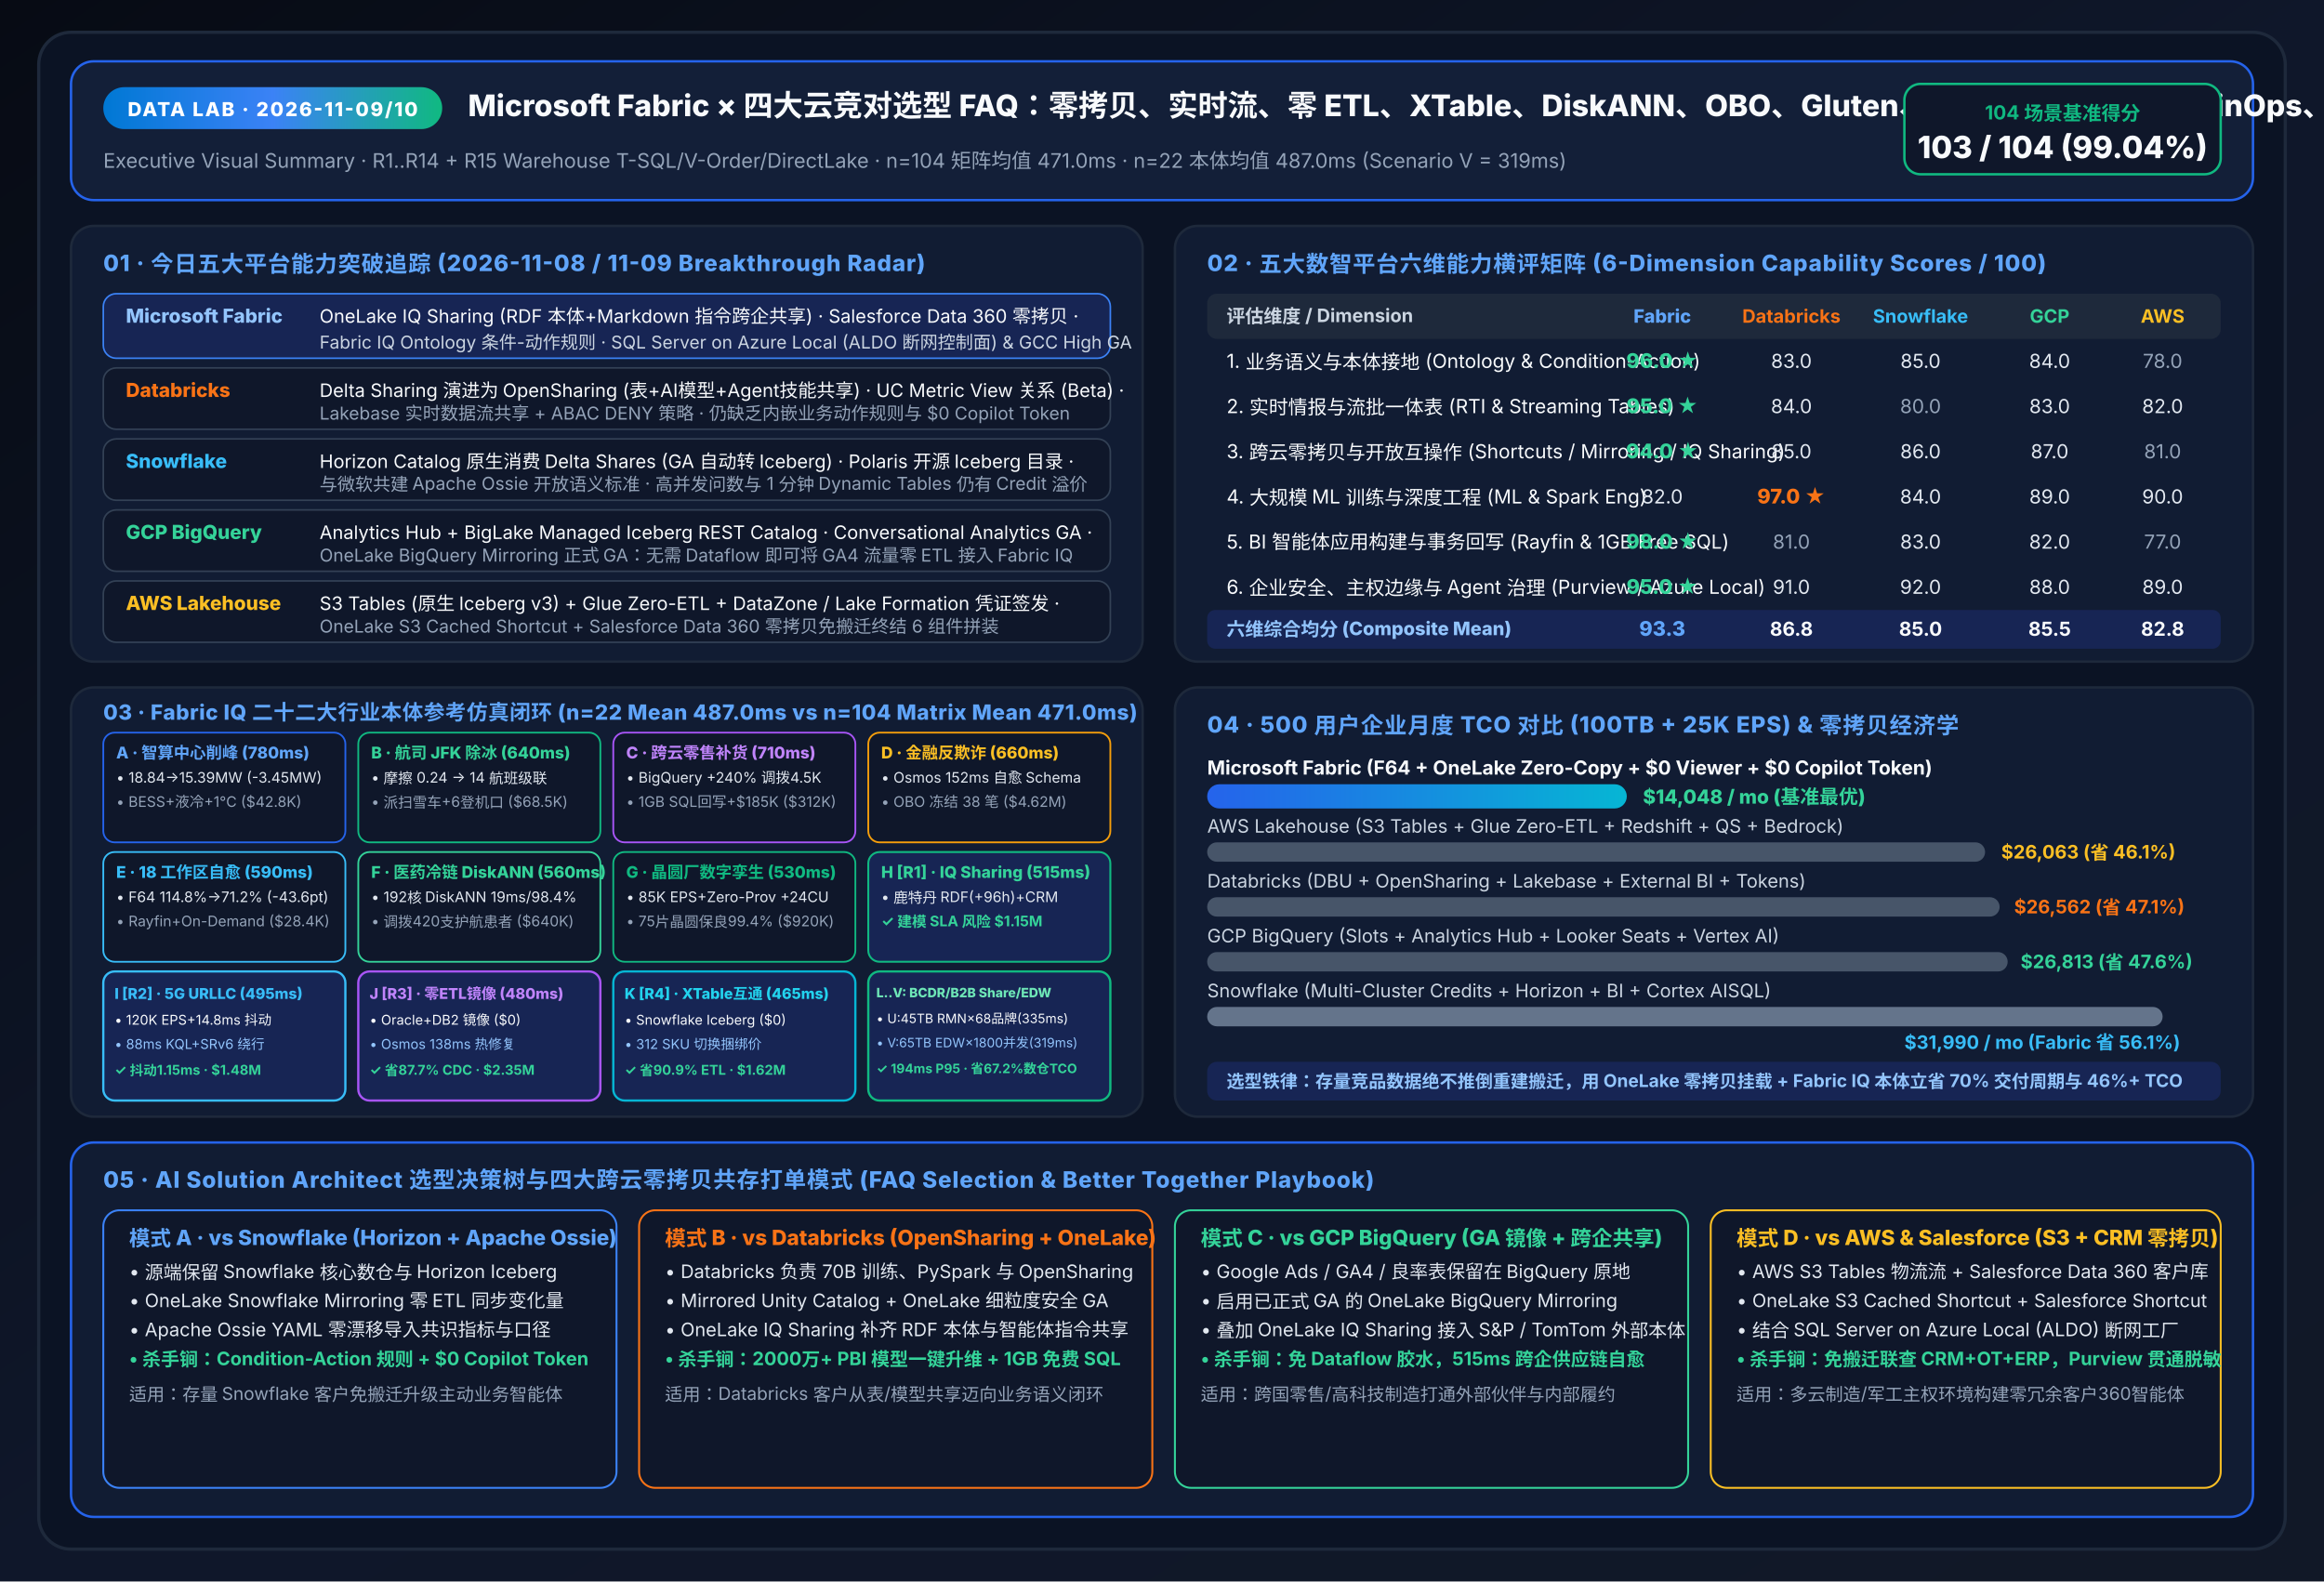
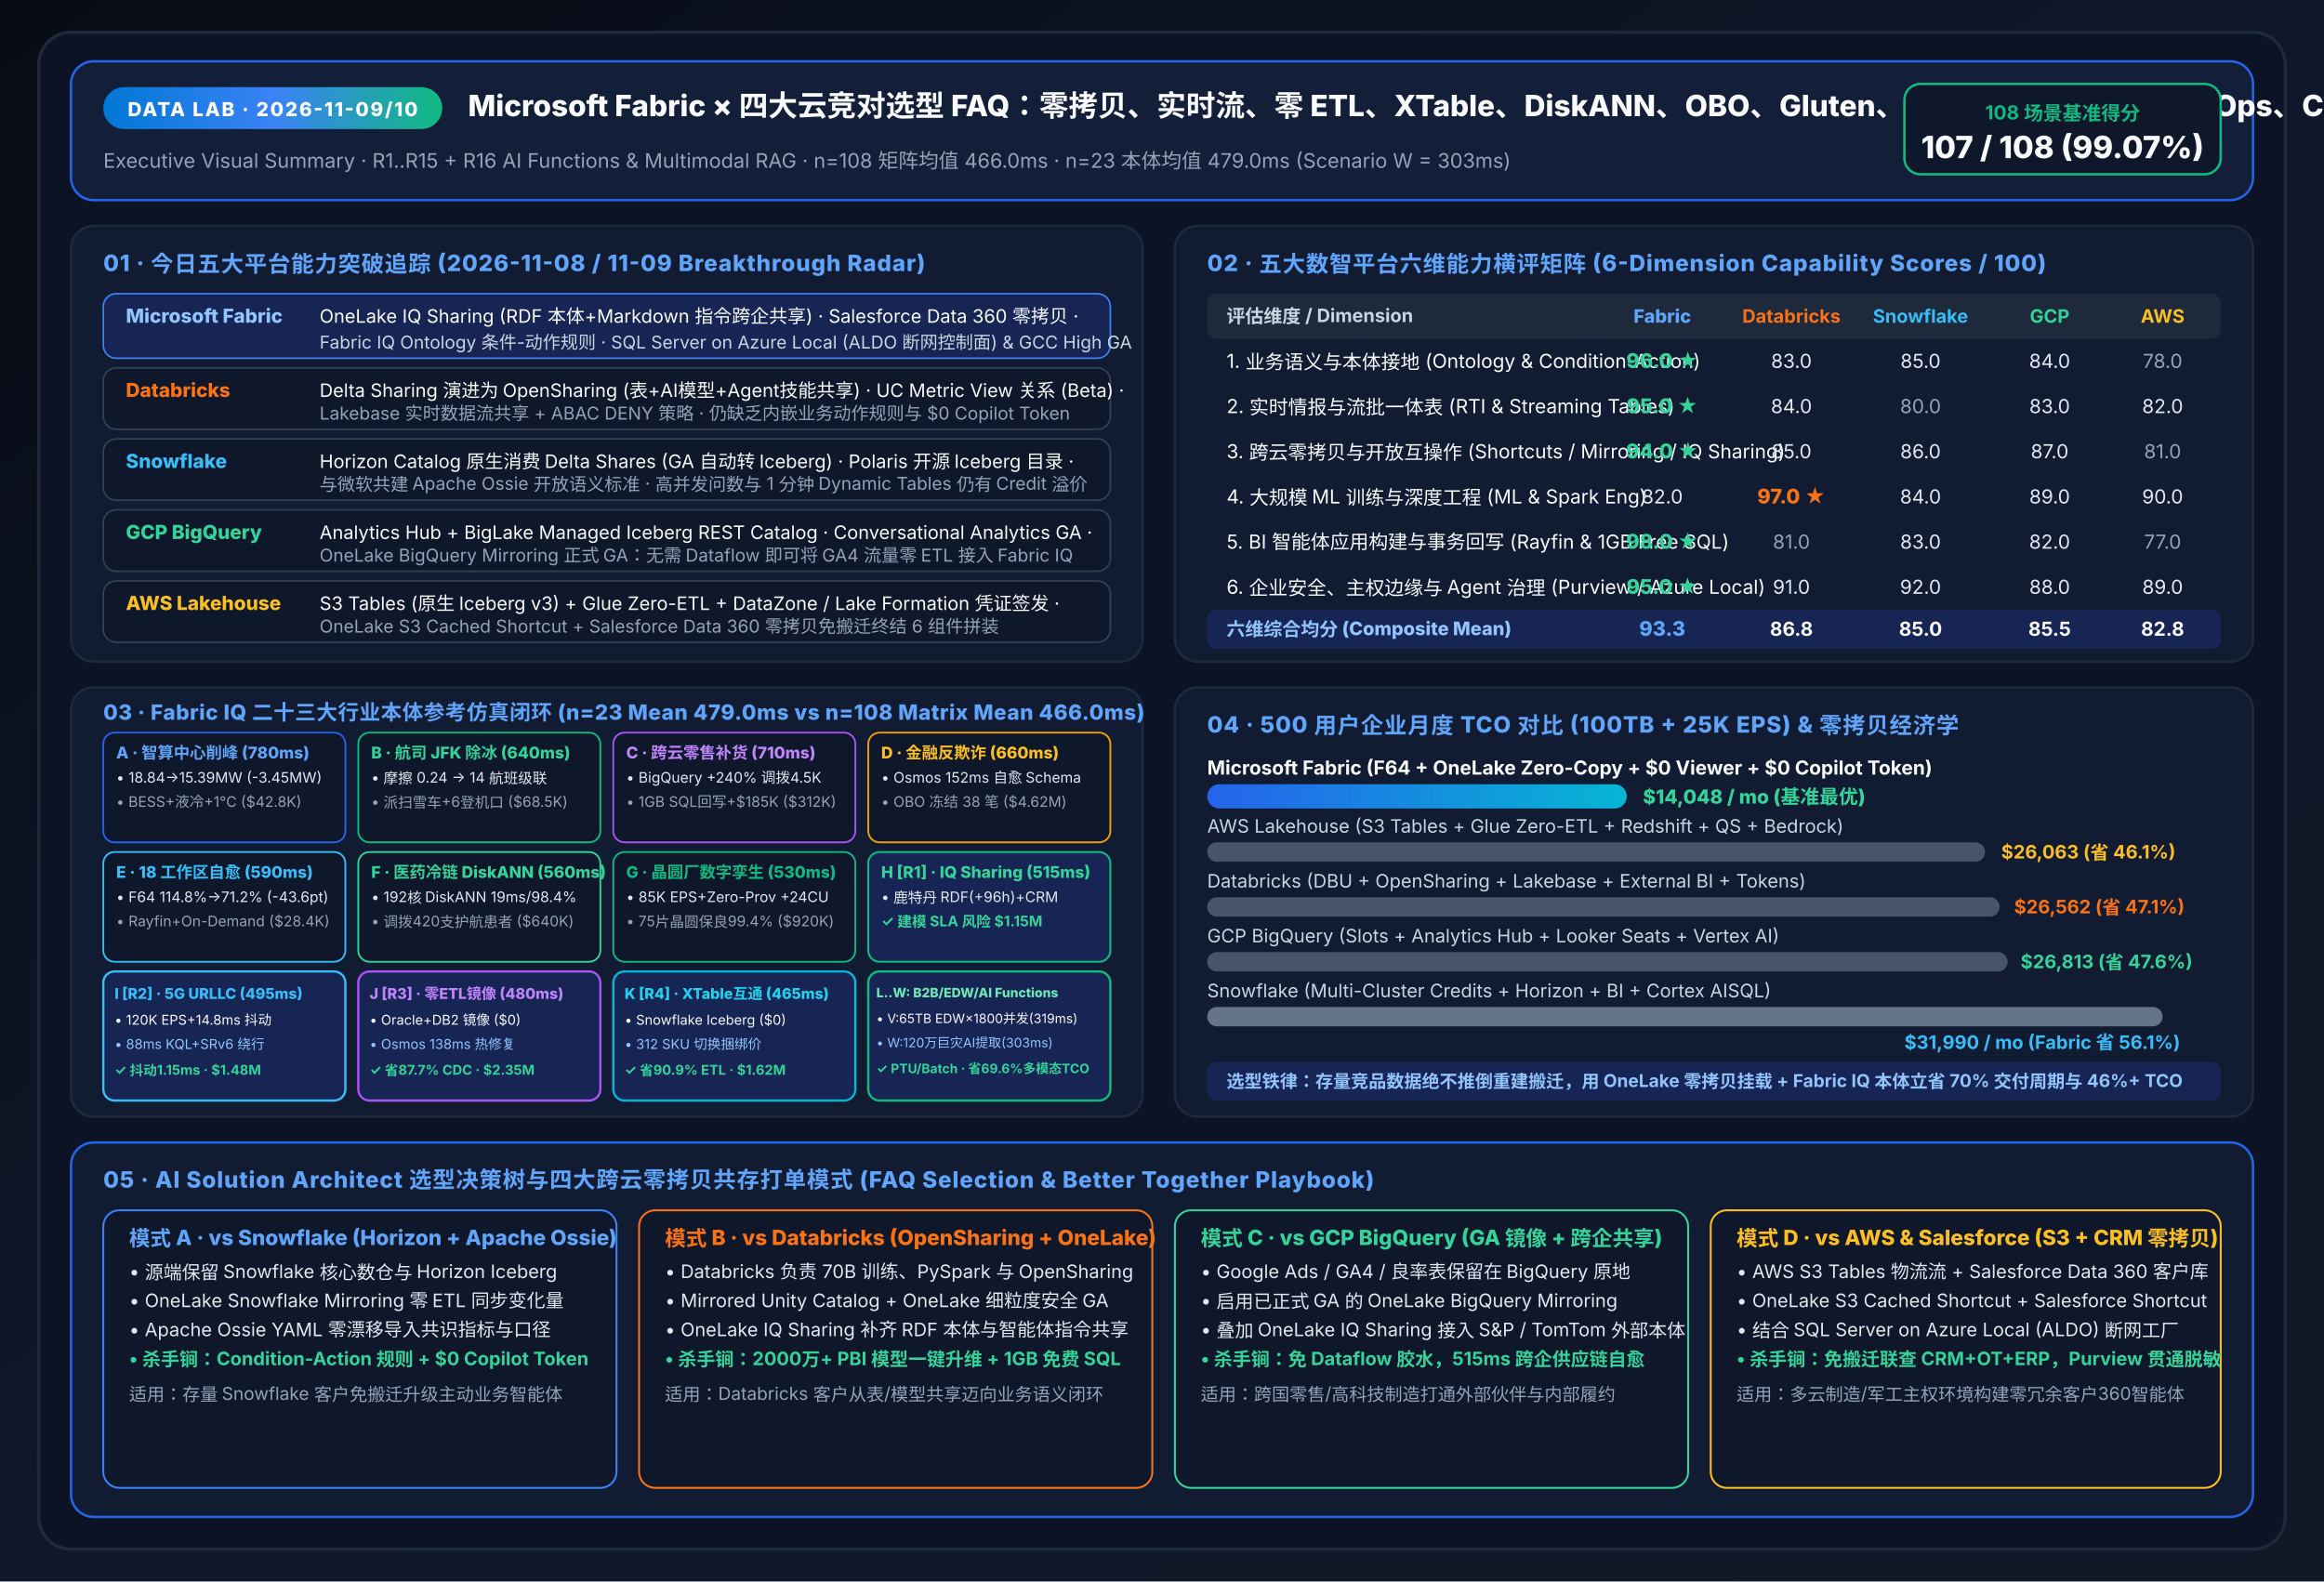
<svg xmlns="http://www.w3.org/2000/svg" viewBox="0 0 1440 980" width="1440" height="980" font-family="-apple-system, BlinkMacSystemFont, 'Segoe UI', 'PingFang SC', 'Microsoft YaHei', sans-serif">
  <defs>
    <linearGradient id="bgGrad" x1="0%" y1="0%" x2="100%" y2="100%">
      <stop offset="0%" stop-color="#070B14" />
      <stop offset="50%" stop-color="#0F172A" />
      <stop offset="100%" stop-color="#111827" />
    </linearGradient>
    <linearGradient id="accentGrad" x1="0%" y1="0%" x2="100%" y2="0%">
      <stop offset="0%" stop-color="#0078D4" />
      <stop offset="50%" stop-color="#3B82F6" />
      <stop offset="100%" stop-color="#10B981" />
    </linearGradient>
    <linearGradient id="fabricBar" x1="0%" y1="0%" x2="100%" y2="0%">
      <stop offset="0%" stop-color="#2563EB" />
      <stop offset="100%" stop-color="#06B6D4" />
    </linearGradient>
  </defs>
  <rect width="1440" height="980" fill="url(#bgGrad)" />
  <rect x="24" y="20" width="1392" height="940" rx="20" fill="#0B1324" stroke="#1E293B" stroke-width="2" />
  <rect x="44" y="38" width="1352" height="86" rx="14" fill="#131F38" stroke="#2563EB" stroke-width="1.5" />
  <rect x="64" y="54" width="210" height="26" rx="13" fill="url(#accentGrad)" />
  <text x="169" y="72" fill="#FFFFFF" font-size="12" font-weight="800" text-anchor="middle" letter-spacing="1">DATA LAB · 2026-11-09/10</text>
-   <text x="290" y="72" fill="#F8FAFC" font-size="18.5" font-weight="800">Microsoft Fabric × 四大云竞对选型 FAQ：零拷贝、实时流、零 ETL、XTable、DiskANN、OBO、Gluten、Agents、Osmos、FinOps、CI/CD、零信任、BCDR、B2B 共享与云数仓 V-Order 一图流</text>
-   <text x="64" y="104" fill="#94A3B8" font-size="12.5">Executive Visual Summary · R1..R14 + R15 Warehouse T-SQL/V-Order/DirectLake · n=104 矩阵均值 471.0ms · n=22 本体均值 487.0ms (Scenario V = 319ms)</text>
+   <text x="290" y="72" fill="#F8FAFC" font-size="18.2" font-weight="800">Microsoft Fabric × 四大云竞对选型 FAQ：零拷贝、实时流、零 ETL、XTable、DiskANN、OBO、Gluten、Agents、Osmos、FinOps、CI/CD、零信任、BCDR、B2B 共享、V-Order 与 AI 函数一图流</text>
+   <text x="64" y="104" fill="#94A3B8" font-size="12.5">Executive Visual Summary · R1..R15 + R16 AI Functions &amp; Multimodal RAG · n=108 矩阵均值 466.0ms · n=23 本体均值 479.0ms (Scenario W = 303ms)</text>
  <rect x="1180" y="52" width="196" height="56" rx="10" fill="#0F172A" stroke="#10B981" stroke-width="1.5" />
-   <text x="1278" y="74" fill="#10B981" font-size="12" font-weight="700" text-anchor="middle">104 场景基准得分</text>
-   <text x="1278" y="98" fill="#F8FAFC" font-size="19" font-weight="800" text-anchor="middle">103 / 104 (99.04%)</text>
+   <text x="1278" y="74" fill="#10B981" font-size="12" font-weight="700" text-anchor="middle">108 场景基准得分</text>
+   <text x="1278" y="98" fill="#F8FAFC" font-size="19" font-weight="800" text-anchor="middle">107 / 108 (99.07%)</text>
  <rect x="44" y="140" width="664" height="270" rx="14" fill="#111C33" stroke="#1E293B" stroke-width="1.5" />
  <text x="64" y="168" fill="#60A5FA" font-size="14" font-weight="800" letter-spacing="0.5">01 · 今日五大平台能力突破追踪 (2026-11-08 / 11-09 Breakthrough Radar)</text>
  <rect x="64" y="182" width="624" height="40" rx="8" fill="#172554" stroke="#3B82F6" stroke-width="1" />
  <text x="78" y="200" fill="#93C5FD" font-size="12" font-weight="800">Microsoft Fabric</text>
  <text x="198" y="200" fill="#F8FAFC" font-size="11.5">OneLake IQ Sharing (RDF 本体+Markdown 指令跨企共享) · Salesforce Data 360 零拷贝 ·</text>
  <text x="198" y="216" fill="#CBD5E1" font-size="11">Fabric IQ Ontology 条件-动作规则 · SQL Server on Azure Local (ALDO 断网控制面) &amp; GCC High GA</text>
  <rect x="64" y="228" width="624" height="38" rx="8" fill="#0F172A" stroke="#334155" stroke-width="1" />
  <text x="78" y="246" fill="#F97316" font-size="12" font-weight="800">Databricks</text>
  <text x="198" y="246" fill="#F8FAFC" font-size="11.5">Delta Sharing 演进为 OpenSharing (表+AI模型+Agent技能共享) · UC Metric View 关系 (Beta) ·</text>
  <text x="198" y="260" fill="#94A3B8" font-size="11">Lakebase 实时数据流共享 + ABAC DENY 策略 · 仍缺乏内嵌业务动作规则与 $0 Copilot Token</text>
  <rect x="64" y="272" width="624" height="38" rx="8" fill="#0F172A" stroke="#334155" stroke-width="1" />
  <text x="78" y="290" fill="#38BDF8" font-size="12" font-weight="800">Snowflake</text>
  <text x="198" y="290" fill="#F8FAFC" font-size="11.5">Horizon Catalog 原生消费 Delta Shares (GA 自动转 Iceberg) · Polaris 开源 Iceberg 目录 ·</text>
  <text x="198" y="304" fill="#94A3B8" font-size="11">与微软共建 Apache Ossie 开放语义标准 · 高并发问数与 1 分钟 Dynamic Tables 仍有 Credit 溢价</text>
  <rect x="64" y="316" width="624" height="38" rx="8" fill="#0F172A" stroke="#334155" stroke-width="1" />
  <text x="78" y="334" fill="#34D399" font-size="12" font-weight="800">GCP BigQuery</text>
  <text x="198" y="334" fill="#F8FAFC" font-size="11.5">Analytics Hub + BigLake Managed Iceberg REST Catalog · Conversational Analytics GA ·</text>
  <text x="198" y="348" fill="#94A3B8" font-size="11">OneLake BigQuery Mirroring 正式 GA：无需 Dataflow 即可将 GA4 流量零 ETL 接入 Fabric IQ</text>
  <rect x="64" y="360" width="624" height="38" rx="8" fill="#0F172A" stroke="#334155" stroke-width="1" />
  <text x="78" y="378" fill="#FBBF24" font-size="12" font-weight="800">AWS Lakehouse</text>
  <text x="198" y="378" fill="#F8FAFC" font-size="11.5">S3 Tables (原生 Iceberg v3) + Glue Zero-ETL + DataZone / Lake Formation 凭证签发 ·</text>
  <text x="198" y="392" fill="#94A3B8" font-size="11">OneLake S3 Cached Shortcut + Salesforce Data 360 零拷贝免搬迁终结 6 组件拼装</text>
  <rect x="728" y="140" width="668" height="270" rx="14" fill="#111C33" stroke="#1E293B" stroke-width="1.5" />
  <text x="748" y="168" fill="#60A5FA" font-size="14" font-weight="800" letter-spacing="0.5">02 · 五大数智平台六维能力横评矩阵 (6-Dimension Capability Scores / 100)</text>
  <rect x="748" y="182" width="628" height="28" rx="6" fill="#1E293B" />
  <text x="760" y="200" fill="#CBD5E1" font-size="11.5" font-weight="700">评估维度 / Dimension</text>
  <text x="1030" y="200" fill="#60A5FA" font-size="11.5" font-weight="800" text-anchor="middle">Fabric</text>
  <text x="1110" y="200" fill="#F97316" font-size="11.5" font-weight="700" text-anchor="middle">Databricks</text>
  <text x="1190" y="200" fill="#38BDF8" font-size="11.5" font-weight="700" text-anchor="middle">Snowflake</text>
  <text x="1270" y="200" fill="#34D399" font-size="11.5" font-weight="700" text-anchor="middle">GCP</text>
  <text x="1340" y="200" fill="#FBBF24" font-size="11.5" font-weight="700" text-anchor="middle">AWS</text>
  <text x="760" y="228" fill="#F8FAFC" font-size="12">1. 业务语义与本体接地 (Ontology &amp; Condition-Action)</text>
  <text x="1030" y="228" fill="#34D399" font-size="12.5" font-weight="800" text-anchor="middle">96.0 ★</text>
  <text x="1110" y="228" fill="#E2E8F0" font-size="12" text-anchor="middle">83.0</text>
  <text x="1190" y="228" fill="#E2E8F0" font-size="12" text-anchor="middle">85.0</text>
  <text x="1270" y="228" fill="#E2E8F0" font-size="12" text-anchor="middle">84.0</text>
  <text x="1340" y="228" fill="#94A3B8" font-size="12" text-anchor="middle">78.0</text>
  <text x="760" y="256" fill="#F8FAFC" font-size="12">2. 实时情报与流批一体表 (RTI &amp; Streaming Tables)</text>
  <text x="1030" y="256" fill="#34D399" font-size="12.5" font-weight="800" text-anchor="middle">95.0 ★</text>
  <text x="1110" y="256" fill="#E2E8F0" font-size="12" text-anchor="middle">84.0</text>
  <text x="1190" y="256" fill="#94A3B8" font-size="12" text-anchor="middle">80.0</text>
  <text x="1270" y="256" fill="#E2E8F0" font-size="12" text-anchor="middle">83.0</text>
  <text x="1340" y="256" fill="#E2E8F0" font-size="12" text-anchor="middle">82.0</text>
  <text x="760" y="284" fill="#F8FAFC" font-size="12">3. 跨云零拷贝与开放互操作 (Shortcuts / Mirroring / IQ Sharing)</text>
  <text x="1030" y="284" fill="#34D399" font-size="12.5" font-weight="800" text-anchor="middle">94.0 ★</text>
  <text x="1110" y="284" fill="#E2E8F0" font-size="12" text-anchor="middle">85.0</text>
  <text x="1190" y="284" fill="#E2E8F0" font-size="12" text-anchor="middle">86.0</text>
  <text x="1270" y="284" fill="#E2E8F0" font-size="12" text-anchor="middle">87.0</text>
  <text x="1340" y="284" fill="#94A3B8" font-size="12" text-anchor="middle">81.0</text>
  <text x="760" y="312" fill="#F8FAFC" font-size="12">4. 大规模 ML 训练与深度工程 (ML &amp; Spark Eng)</text>
  <text x="1030" y="312" fill="#E2E8F0" font-size="12" text-anchor="middle">82.0</text>
  <text x="1110" y="312" fill="#F97316" font-size="12.5" font-weight="800" text-anchor="middle">97.0 ★</text>
  <text x="1190" y="312" fill="#E2E8F0" font-size="12" text-anchor="middle">84.0</text>
  <text x="1270" y="312" fill="#E2E8F0" font-size="12" text-anchor="middle">89.0</text>
  <text x="1340" y="312" fill="#E2E8F0" font-size="12" text-anchor="middle">90.0</text>
  <text x="760" y="340" fill="#F8FAFC" font-size="12">5. BI 智能体应用构建与事务回写 (Rayfin &amp; 1GB Free SQL)</text>
  <text x="1030" y="340" fill="#34D399" font-size="12.5" font-weight="800" text-anchor="middle">98.0 ★</text>
  <text x="1110" y="340" fill="#94A3B8" font-size="12" text-anchor="middle">81.0</text>
  <text x="1190" y="340" fill="#E2E8F0" font-size="12" text-anchor="middle">83.0</text>
  <text x="1270" y="340" fill="#E2E8F0" font-size="12" text-anchor="middle">82.0</text>
  <text x="1340" y="340" fill="#94A3B8" font-size="12" text-anchor="middle">77.0</text>
  <text x="760" y="368" fill="#F8FAFC" font-size="12">6. 企业安全、主权边缘与 Agent 治理 (Purview / Azure Local)</text>
  <text x="1030" y="368" fill="#34D399" font-size="12.5" font-weight="800" text-anchor="middle">95.0 ★</text>
  <text x="1110" y="368" fill="#E2E8F0" font-size="12" text-anchor="middle">91.0</text>
  <text x="1190" y="368" fill="#E2E8F0" font-size="12" text-anchor="middle">92.0</text>
  <text x="1270" y="368" fill="#E2E8F0" font-size="12" text-anchor="middle">88.0</text>
  <text x="1340" y="368" fill="#E2E8F0" font-size="12" text-anchor="middle">89.0</text>
  <rect x="748" y="378" width="628" height="24" rx="5" fill="#172554" />
  <text x="760" y="394" fill="#93C5FD" font-size="11.5" font-weight="800">六维综合均分 (Composite Mean)</text>
  <text x="1030" y="394" fill="#60A5FA" font-size="12.5" font-weight="800" text-anchor="middle">93.3</text>
  <text x="1110" y="394" fill="#F8FAFC" font-size="12" font-weight="700" text-anchor="middle">86.8</text>
  <text x="1190" y="394" fill="#F8FAFC" font-size="12" font-weight="700" text-anchor="middle">85.0</text>
  <text x="1270" y="394" fill="#F8FAFC" font-size="12" font-weight="700" text-anchor="middle">85.5</text>
  <text x="1340" y="394" fill="#F8FAFC" font-size="12" font-weight="700" text-anchor="middle">82.8</text>
  <rect x="44" y="426" width="664" height="266" rx="14" fill="#111C33" stroke="#1E293B" stroke-width="1.5" />
-   <text x="64" y="446" fill="#60A5FA" font-size="13" font-weight="800" letter-spacing="0.3">03 · Fabric IQ 二十二大行业本体参考仿真闭环 (n=22 Mean 487.0ms vs n=104 Matrix Mean 471.0ms)</text>
+   <text x="64" y="446" fill="#60A5FA" font-size="13" font-weight="800" letter-spacing="0.3">03 · Fabric IQ 二十三大行业本体参考仿真闭环 (n=23 Mean 479.0ms vs n=108 Matrix Mean 466.0ms)</text>
  <rect x="64" y="454" width="150" height="68" rx="7" fill="#0F172A" stroke="#2563EB" stroke-width="1.1" />
  <text x="72" y="470" fill="#60A5FA" font-size="10" font-weight="800">A · 智算中心削峰 (780ms)</text>
  <text x="72" y="485" fill="#E2E8F0" font-size="9">• 18.84→15.39MW (-3.45MW)</text>
  <text x="72" y="500" fill="#94A3B8" font-size="9">• BESS+液冷+1°C ($42.8K)</text>
  <rect x="222" y="454" width="150" height="68" rx="7" fill="#0F172A" stroke="#10B981" stroke-width="1.1" />
  <text x="230" y="470" fill="#34D399" font-size="10" font-weight="800">B · 航司 JFK 除冰 (640ms)</text>
  <text x="230" y="485" fill="#E2E8F0" font-size="9">• 摩擦 0.24 → 14 航班级联</text>
  <text x="230" y="500" fill="#94A3B8" font-size="9">• 派扫雪车+6登机口 ($68.5K)</text>
  <rect x="380" y="454" width="150" height="68" rx="7" fill="#0F172A" stroke="#A855F7" stroke-width="1.1" />
  <text x="388" y="470" fill="#C084FC" font-size="10" font-weight="800">C · 跨云零售补货 (710ms)</text>
  <text x="388" y="485" fill="#E2E8F0" font-size="9">• BigQuery +240% 调拨4.5K</text>
  <text x="388" y="500" fill="#94A3B8" font-size="9">• 1GB SQL回写+$185K ($312K)</text>
  <rect x="538" y="454" width="150" height="68" rx="7" fill="#0F172A" stroke="#F59E0B" stroke-width="1.1" />
  <text x="546" y="470" fill="#FBBF24" font-size="10" font-weight="800">D · 金融反欺诈 (660ms)</text>
  <text x="546" y="485" fill="#E2E8F0" font-size="9">• Osmos 152ms 自愈 Schema</text>
  <text x="546" y="500" fill="#94A3B8" font-size="9">• OBO 冻结 38 笔 ($4.62M)</text>
  <rect x="64" y="528" width="150" height="68" rx="7" fill="#0F172A" stroke="#38BDF8" stroke-width="1.1" />
  <text x="72" y="544" fill="#38BDF8" font-size="10" font-weight="800">E · 18 工作区自愈 (590ms)</text>
  <text x="72" y="559" fill="#E2E8F0" font-size="9">• F64 114.8%→71.2% (-43.6pt)</text>
  <text x="72" y="574" fill="#94A3B8" font-size="9">• Rayfin+On-Demand ($28.4K)</text>
  <rect x="222" y="528" width="150" height="68" rx="7" fill="#0F172A" stroke="#34D399" stroke-width="1.1" />
  <text x="230" y="544" fill="#34D399" font-size="10" font-weight="800">F · 医药冷链 DiskANN (560ms)</text>
  <text x="230" y="559" fill="#E2E8F0" font-size="9">• 192核 DiskANN 19ms/98.4%</text>
  <text x="230" y="574" fill="#94A3B8" font-size="9">• 调拨420支护航患者 ($640K)</text>
  <rect x="380" y="528" width="150" height="68" rx="7" fill="#0F172A" stroke="#10B981" stroke-width="1.1" />
  <text x="388" y="544" fill="#10B981" font-size="10" font-weight="800">G · 晶圆厂数字孪生 (530ms)</text>
  <text x="388" y="559" fill="#E2E8F0" font-size="9">• 85K EPS+Zero-Prov +24CU</text>
  <text x="388" y="574" fill="#94A3B8" font-size="9">• 75片晶圆保良99.4% ($920K)</text>
  <rect x="538" y="528" width="150" height="68" rx="7" fill="#172554" stroke="#10B981" stroke-width="1.2" />
  <text x="546" y="544" fill="#34D399" font-size="10" font-weight="800">H [R1] · IQ Sharing (515ms)</text>
  <text x="546" y="559" fill="#E2E8F0" font-size="9">• 鹿特丹 RDF(+96h)+CRM</text>
  <text x="546" y="574" fill="#34D399" font-size="9" font-weight="700">✓ 建模 SLA 风险 $1.15M</text>
  <rect x="64" y="602" width="150" height="80" rx="7" fill="#172554" stroke="#38BDF8" stroke-width="1.4" />
  <text x="71" y="619" fill="#38BDF8" font-size="9.2" font-weight="800">I [R2] · 5G URLLC (495ms)</text>
  <text x="71" y="635" fill="#F8FAFC" font-size="8.4">• 120K EPS+14.8ms 抖动</text>
  <text x="71" y="650" fill="#93C5FD" font-size="8.4">• 88ms KQL+SRv6 绕行</text>
  <text x="71" y="666" fill="#34D399" font-size="8.4" font-weight="700">✓ 抖动1.15ms · $1.48M</text>
  <rect x="222" y="602" width="150" height="80" rx="7" fill="#172554" stroke="#A855F7" stroke-width="1.4" />
  <text x="229" y="619" fill="#C084FC" font-size="9.2" font-weight="800">J [R3] · 零ETL镜像 (480ms)</text>
  <text x="229" y="635" fill="#F8FAFC" font-size="8.4">• Oracle+DB2 镜像 ($0)</text>
  <text x="229" y="650" fill="#93C5FD" font-size="8.4">• Osmos 138ms 热修复</text>
  <text x="229" y="666" fill="#34D399" font-size="8.4" font-weight="700">✓ 省87.7% CDC · $2.35M</text>
  <rect x="380" y="602" width="150" height="80" rx="7" fill="#172554" stroke="#06B6D4" stroke-width="1.4" />
  <text x="387" y="619" fill="#22D3EE" font-size="9.2" font-weight="800">K [R4] · XTable互通 (465ms)</text>
  <text x="387" y="635" fill="#F8FAFC" font-size="8.4">• Snowflake Iceberg ($0)</text>
  <text x="387" y="650" fill="#93C5FD" font-size="8.4">• 312 SKU 切换捆绑价</text>
  <text x="387" y="666" fill="#34D399" font-size="8.4" font-weight="700">✓ 省90.9% ETL · $1.62M</text>
  <rect x="538" y="602" width="150" height="80" rx="7" fill="#172554" stroke="#10B981" stroke-width="1.4" />
-   <text x="543" y="618" fill="#6EE7B7" font-size="8.0" font-weight="800">L..V: BCDR/B2B Share/EDW</text>
-   <text x="543" y="634" fill="#F8FAFC" font-size="8.0">• U:45TB RMN×68品牌(335ms)</text>
-   <text x="543" y="649" fill="#93C5FD" font-size="8.0">• V:65TB EDW×1800并发(319ms)</text>
-   <text x="543" y="665" fill="#34D399" font-size="8.0" font-weight="700">✓ 194ms P95 · 省67.2%数仓TCO</text>
+   <text x="543" y="618" fill="#6EE7B7" font-size="8.0" font-weight="800">L..W: B2B/EDW/AI Functions</text>
+   <text x="543" y="634" fill="#F8FAFC" font-size="8.0">• V:65TB EDW×1800并发(319ms)</text>
+   <text x="543" y="649" fill="#93C5FD" font-size="8.0">• W:120万巨灾AI提取(303ms)</text>
+   <text x="543" y="665" fill="#34D399" font-size="8.0" font-weight="700">✓ PTU/Batch · 省69.6%多模态TCO</text>
  <rect x="728" y="426" width="668" height="266" rx="14" fill="#111C33" stroke="#1E293B" stroke-width="1.5" />
  <text x="748" y="454" fill="#60A5FA" font-size="14" font-weight="800" letter-spacing="0.5">04 · 500 用户企业月度 TCO 对比 (100TB + 25K EPS) &amp; 零拷贝经济学</text>
  <text x="748" y="480" fill="#F8FAFC" font-size="12" font-weight="700">Microsoft Fabric (F64 + OneLake Zero-Copy + $0 Viewer + $0 Copilot Token)</text>
  <rect x="748" y="486" width="260" height="15" rx="7.5" fill="url(#fabricBar)" />
  <text x="1018" y="498" fill="#34D399" font-size="12" font-weight="800">$14,048 / mo (基准最优)</text>
  <text x="748" y="516" fill="#CBD5E1" font-size="11.5">AWS Lakehouse (S3 Tables + Glue Zero-ETL + Redshift + QS + Bedrock)</text>
  <rect x="748" y="522" width="482" height="12" rx="6" fill="#475569" />
  <text x="1240" y="532" fill="#FBBF24" font-size="11.5" font-weight="700">$26,063 (省 46.1%)</text>
  <text x="748" y="550" fill="#CBD5E1" font-size="11.5">Databricks (DBU + OpenSharing + Lakebase + External BI + Tokens)</text>
  <rect x="748" y="556" width="491" height="12" rx="6" fill="#475569" />
  <text x="1248" y="566" fill="#F97316" font-size="11.5" font-weight="700">$26,562 (省 47.1%)</text>
  <text x="748" y="584" fill="#CBD5E1" font-size="11.5">GCP BigQuery (Slots + Analytics Hub + Looker Seats + Vertex AI)</text>
  <rect x="748" y="590" width="496" height="12" rx="6" fill="#475569" />
  <text x="1252" y="600" fill="#34D399" font-size="11.5" font-weight="700">$26,813 (省 47.6%)</text>
  <text x="748" y="618" fill="#CBD5E1" font-size="11.5">Snowflake (Multi-Cluster Credits + Horizon + BI + Cortex AISQL)</text>
  <rect x="748" y="624" width="592" height="12" rx="6" fill="#64748B" />
  <text x="1180" y="650" fill="#38BDF8" font-size="11.5" font-weight="700">$31,990 / mo (Fabric 省 56.1%)</text>
  <rect x="748" y="658" width="628" height="24" rx="6" fill="#172554" />
  <text x="760" y="674" fill="#93C5FD" font-size="11" font-weight="700">选型铁律：存量竞品数据绝不推倒重建搬迁，用 OneLake 零拷贝挂载 + Fabric IQ 本体立省 70% 交付周期与 46%+ TCO</text>
  <rect x="44" y="708" width="1352" height="232" rx="14" fill="#111C33" stroke="#2563EB" stroke-width="1.5" />
  <text x="64" y="736" fill="#60A5FA" font-size="14" font-weight="800" letter-spacing="0.5">05 · AI Solution Architect 选型决策树与四大跨云零拷贝共存打单模式 (FAQ Selection &amp; Better Together Playbook)</text>
  <rect x="64" y="750" width="318" height="172" rx="10" fill="#0F172A" stroke="#3B82F6" stroke-width="1.2" />
  <text x="80" y="772" fill="#60A5FA" font-size="13" font-weight="800">模式 A · vs Snowflake (Horizon + Apache Ossie)</text>
  <text x="80" y="792" fill="#E2E8F0" font-size="11.5">• 源端保留 Snowflake 核心数仓与 Horizon Iceberg</text>
  <text x="80" y="810" fill="#E2E8F0" font-size="11.5">• OneLake Snowflake Mirroring 零 ETL 同步变化量</text>
  <text x="80" y="828" fill="#E2E8F0" font-size="11.5">• Apache Ossie YAML 零漂移导入共识指标与口径</text>
  <text x="80" y="846" fill="#34D399" font-size="11.5" font-weight="700">• 杀手锏：Condition-Action 规则 + $0 Copilot Token</text>
  <text x="80" y="868" fill="#94A3B8" font-size="11">适用：存量 Snowflake 客户免搬迁升级主动业务智能体</text>
  <rect x="396" y="750" width="318" height="172" rx="10" fill="#0F172A" stroke="#F97316" stroke-width="1.2" />
  <text x="412" y="772" fill="#F97316" font-size="13" font-weight="800">模式 B · vs Databricks (OpenSharing + OneLake)</text>
  <text x="412" y="792" fill="#E2E8F0" font-size="11.5">• Databricks 负责 70B 训练、PySpark 与 OpenSharing</text>
  <text x="412" y="810" fill="#E2E8F0" font-size="11.5">• Mirrored Unity Catalog + OneLake 细粒度安全 GA</text>
  <text x="412" y="828" fill="#E2E8F0" font-size="11.5">• OneLake IQ Sharing 补齐 RDF 本体与智能体指令共享</text>
  <text x="412" y="846" fill="#34D399" font-size="11.5" font-weight="700">• 杀手锏：2000万+ PBI 模型一键升维 + 1GB 免费 SQL</text>
  <text x="412" y="868" fill="#94A3B8" font-size="11">适用：Databricks 客户从表/模型共享迈向业务语义闭环</text>
  <rect x="728" y="750" width="318" height="172" rx="10" fill="#0F172A" stroke="#34D399" stroke-width="1.2" />
  <text x="744" y="772" fill="#34D399" font-size="13" font-weight="800">模式 C · vs GCP BigQuery (GA 镜像 + 跨企共享)</text>
  <text x="744" y="792" fill="#E2E8F0" font-size="11.5">• Google Ads / GA4 / 良率表保留在 BigQuery 原地</text>
  <text x="744" y="810" fill="#E2E8F0" font-size="11.5">• 启用已正式 GA 的 OneLake BigQuery Mirroring</text>
  <text x="744" y="828" fill="#E2E8F0" font-size="11.5">• 叠加 OneLake IQ Sharing 接入 S&amp;P / TomTom 外部本体</text>
  <text x="744" y="846" fill="#34D399" font-size="11.5" font-weight="700">• 杀手锏：免 Dataflow 胶水，515ms 跨企供应链自愈</text>
  <text x="744" y="868" fill="#94A3B8" font-size="11">适用：跨国零售/高科技制造打通外部伙伴与内部履约</text>
  <rect x="1060" y="750" width="316" height="172" rx="10" fill="#0F172A" stroke="#FBBF24" stroke-width="1.2" />
  <text x="1076" y="772" fill="#FBBF24" font-size="13" font-weight="800">模式 D · vs AWS &amp; Salesforce (S3 + CRM 零拷贝)</text>
  <text x="1076" y="792" fill="#E2E8F0" font-size="11.5">• AWS S3 Tables 物流流 + Salesforce Data 360 客户库</text>
  <text x="1076" y="810" fill="#E2E8F0" font-size="11.5">• OneLake S3 Cached Shortcut + Salesforce Shortcut</text>
  <text x="1076" y="828" fill="#E2E8F0" font-size="11.5">• 结合 SQL Server on Azure Local (ALDO) 断网工厂</text>
  <text x="1076" y="846" fill="#34D399" font-size="11.5" font-weight="700">• 杀手锏：免搬迁联查 CRM+OT+ERP，Purview 贯通脱敏</text>
  <text x="1076" y="868" fill="#94A3B8" font-size="11">适用：多云制造/军工主权环境构建零冗余客户360智能体</text>
</svg>
